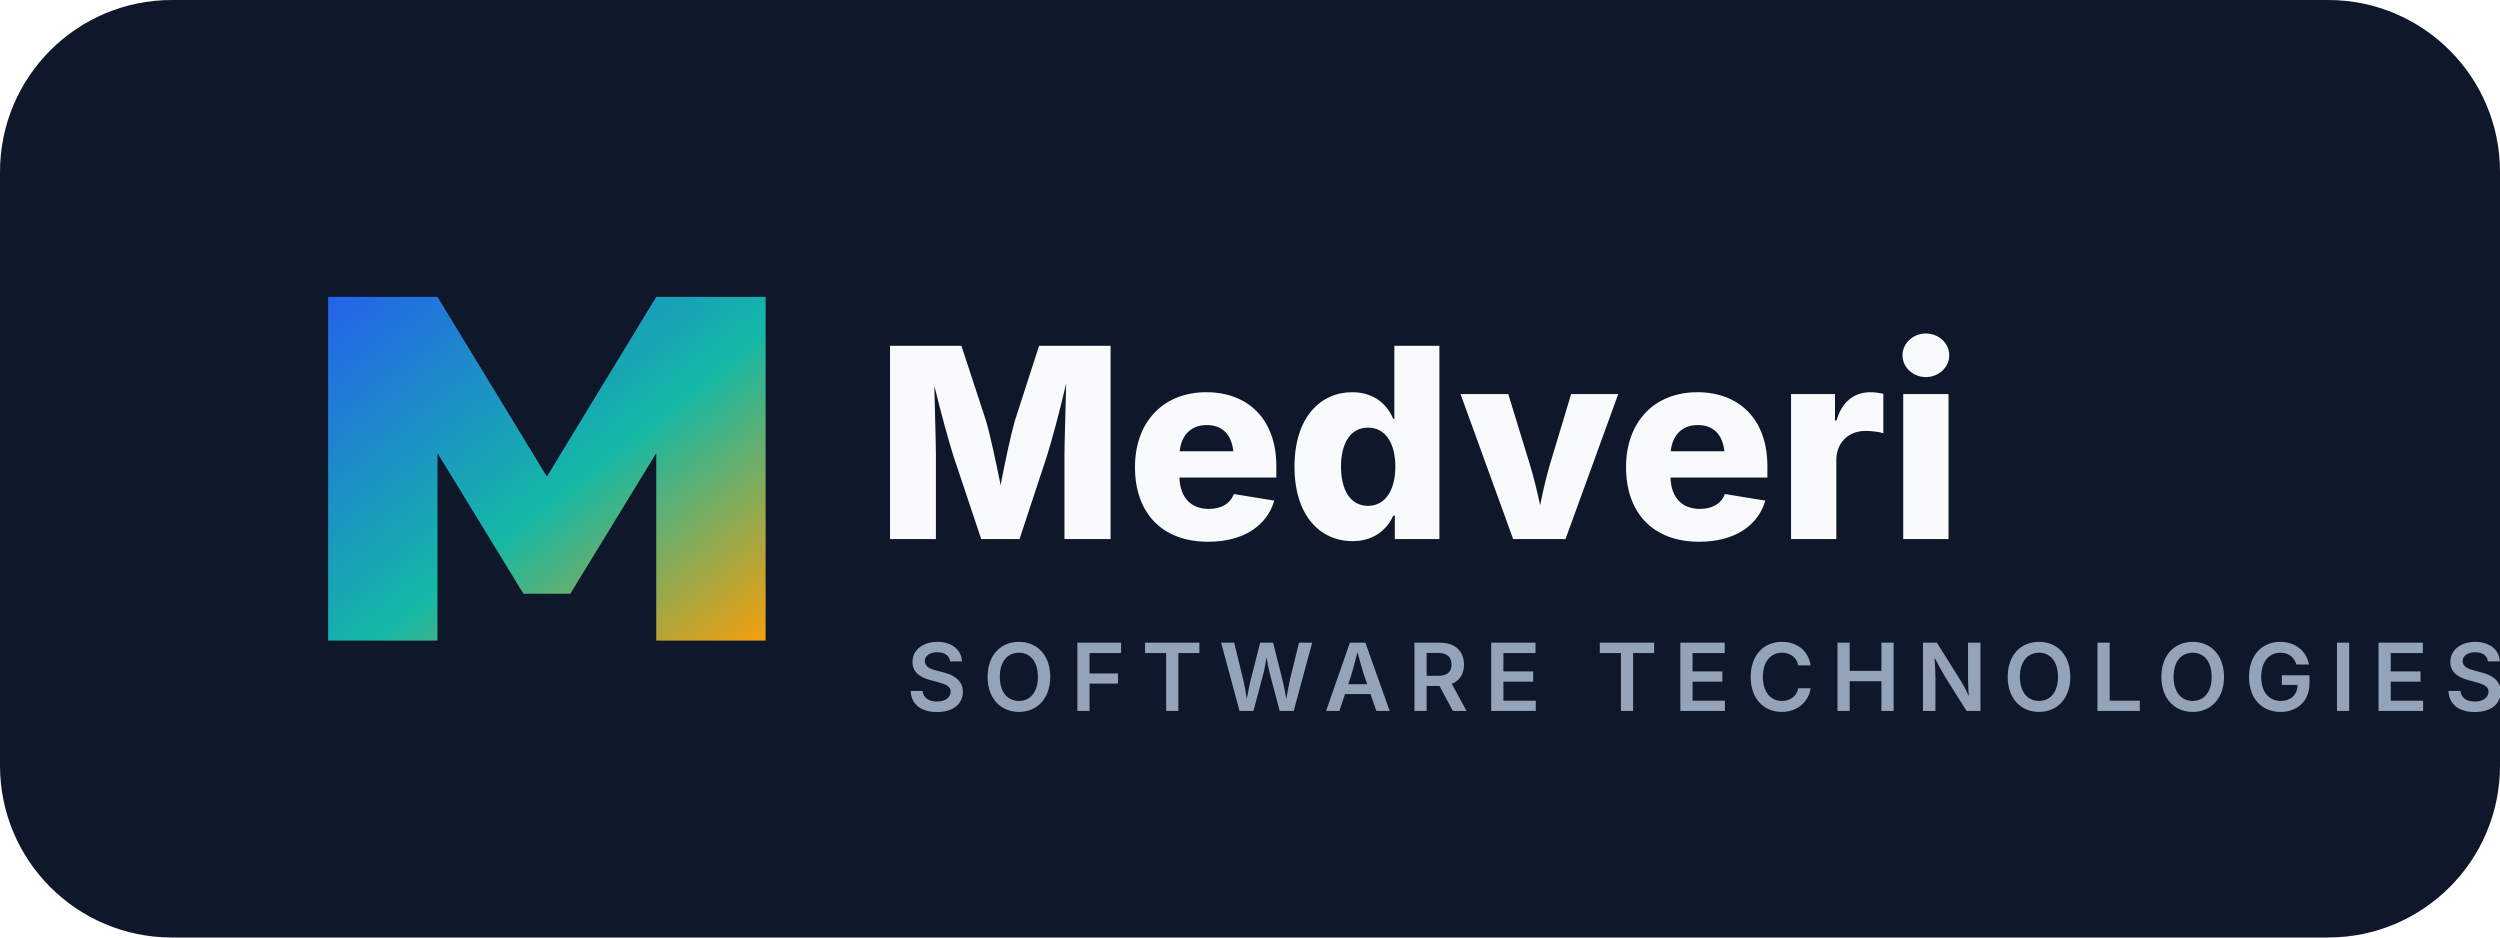
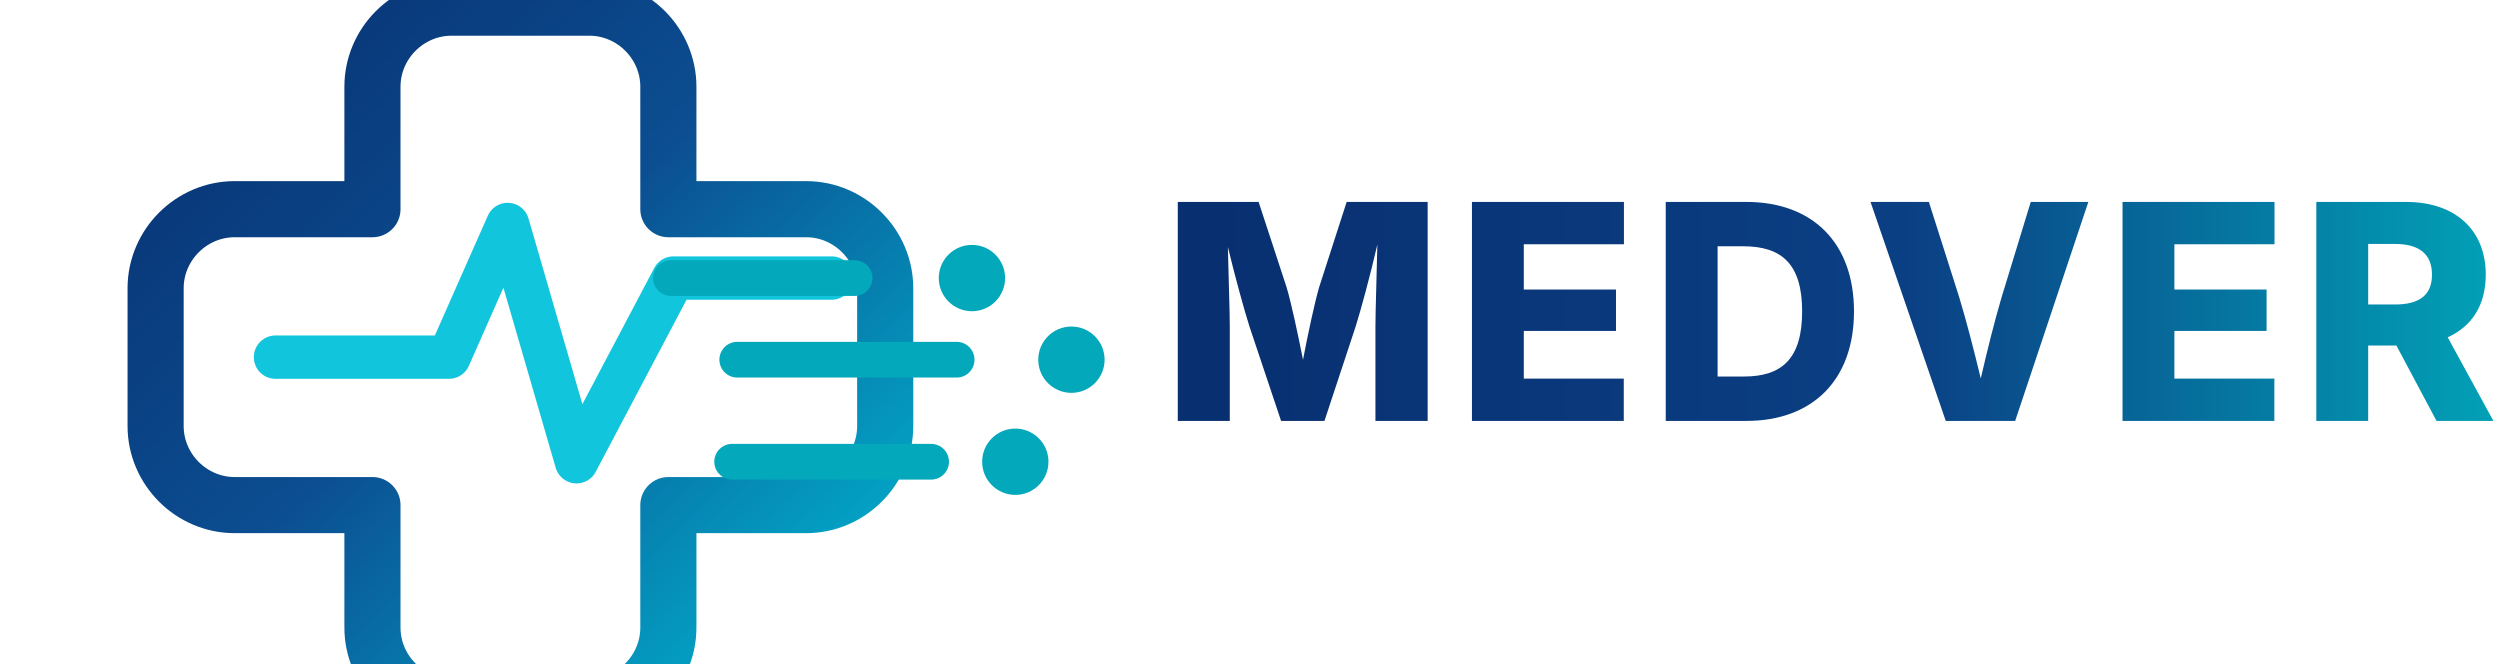
- <svg xmlns="http://www.w3.org/2000/svg" viewBox="0 0 320 120" role="img" aria-labelledby="title desc">
+ <svg xmlns="http://www.w3.org/2000/svg" viewBox="0 0 980 260" role="img" aria-labelledby="title desc">
  <defs>
-     <linearGradient id="mark" x1="0" x2="1" y1="0" y2="1">
-       <stop offset="0" stop-color="#2563eb" />
-       <stop offset="0.55" stop-color="#14b8a6" />
-       <stop offset="1" stop-color="#f59e0b" />
+     <linearGradient id="medveriBlue" x1="0" x2="1" y1="0" y2="1">
+       <stop offset="0" stop-color="#082f70" />
+       <stop offset="0.45" stop-color="#0b4e91" />
+       <stop offset="1" stop-color="#00bfd6" />
+     </linearGradient>
+     <linearGradient id="medveriText" x1="0" x2="1" y1="0">
+       <stop offset="0" stop-color="#082f70" />
+       <stop offset="0.52" stop-color="#0b3f84" />
+       <stop offset="1" stop-color="#00aebd" />
    </linearGradient>
  </defs>
-   <rect width="320" height="120" rx="22" fill="#0f172a" />
-   <path d="M42 82V38h14l14 23 14-23h14v44H84V58L73 76h-6L56 58v24H42Z" fill="url(#mark)" />
-   <text x="112" y="69" fill="#f8fafc" font-family="Inter, Arial, sans-serif" font-size="34" font-weight="800" letter-spacing="0">Medveri</text>
-   <text x="116" y="91" fill="#94a3b8" font-family="Inter, Arial, sans-serif" font-size="12" font-weight="600" letter-spacing="2">SOFTWARE TECHNOLOGIES</text>
+   <g fill="none" stroke-linecap="round" stroke-linejoin="round">
+     <path d="M92 82h54V34c0-17 14-31 31-31h54c17 0 31 14 31 31v48h54c17 0 31 14 31 31v54c0 17-14 31-31 31h-54v48c0 17-14 31-31 31h-54c-17 0-31-14-31-31v-48H92c-17 0-31-14-31-31v-54c0-17 14-31 31-31Z" stroke="url(#medveriBlue)" stroke-width="22" />
+     <path d="M108 140h68l23-52 27 93 38-72h62" stroke="#11c5dc" stroke-width="17" />
+     <path d="M263 109h72m-46 32h86m-88 40h78" stroke="#03a8bb" stroke-width="14" />
+     <circle cx="381" cy="109" r="13" fill="#03a8bb" stroke="none" />
+     <circle cx="420" cy="141" r="13" fill="#03a8bb" stroke="none" />
+     <circle cx="398" cy="181" r="13" fill="#03a8bb" stroke="none" />
+   </g>
+   <text x="455" y="165" fill="url(#medveriText)" font-family="Inter, Arial, sans-serif" font-size="118" font-weight="800" letter-spacing="4">MEDVERİ</text>
</svg>
